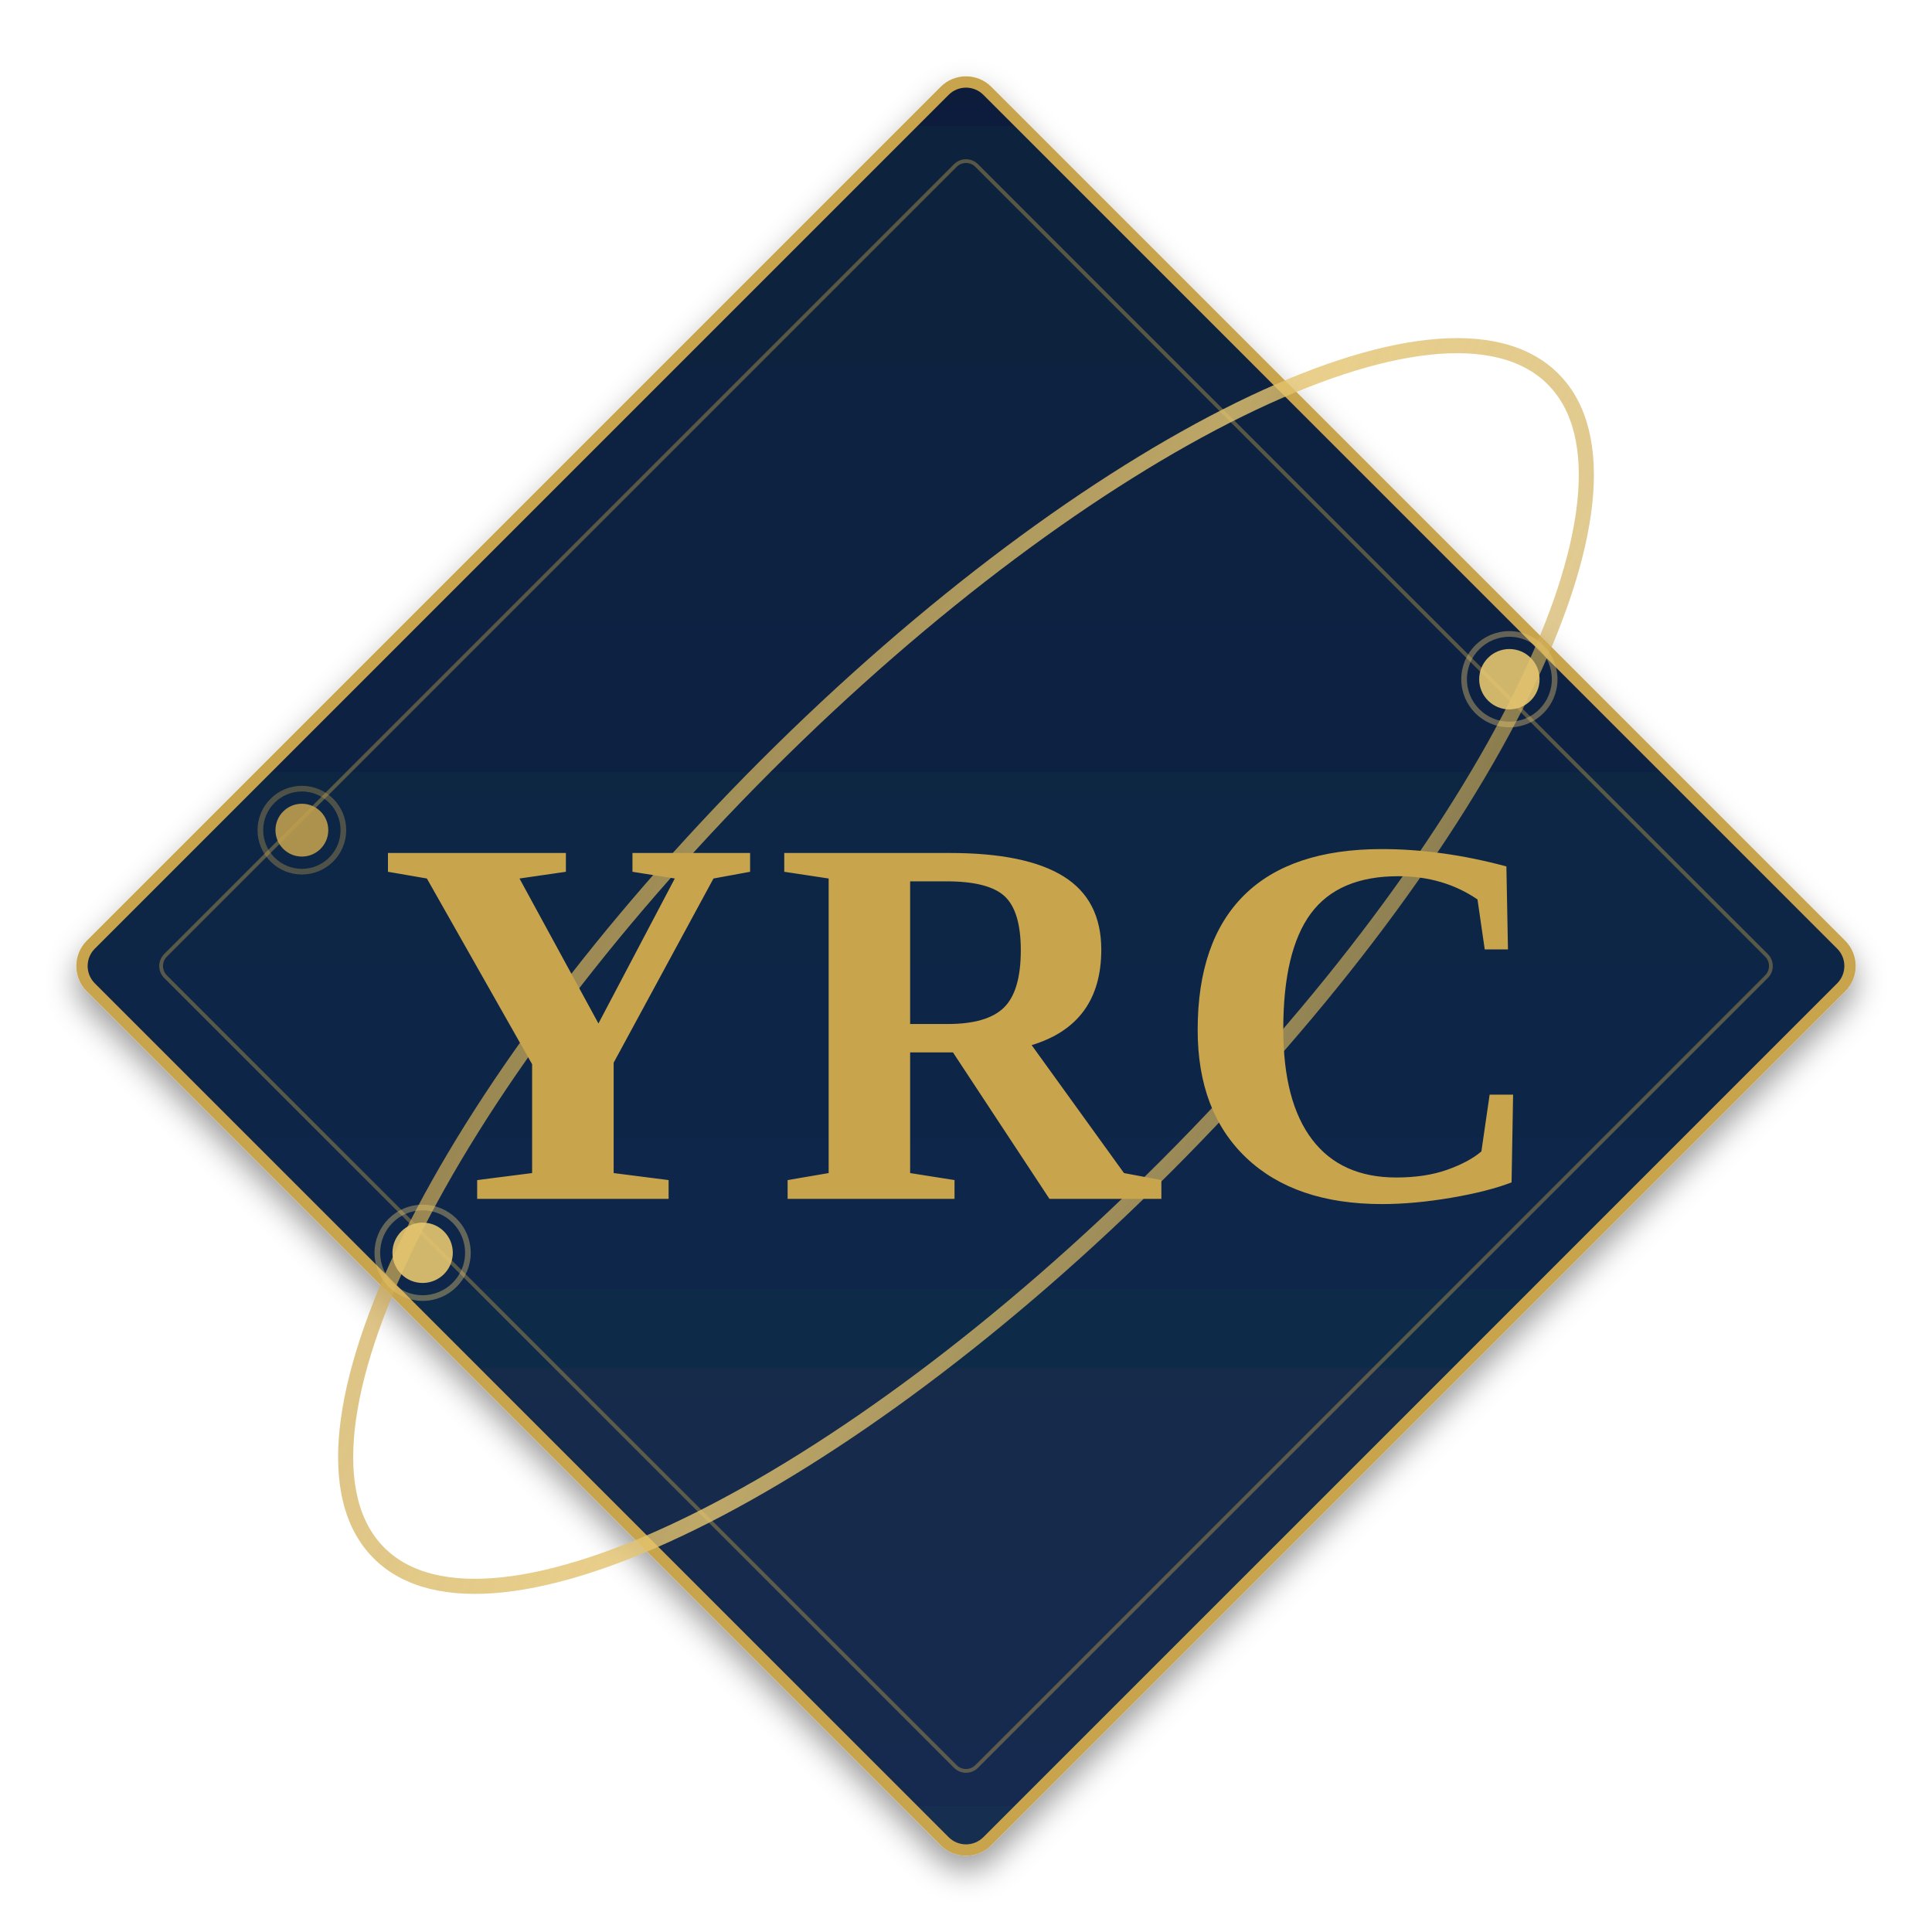
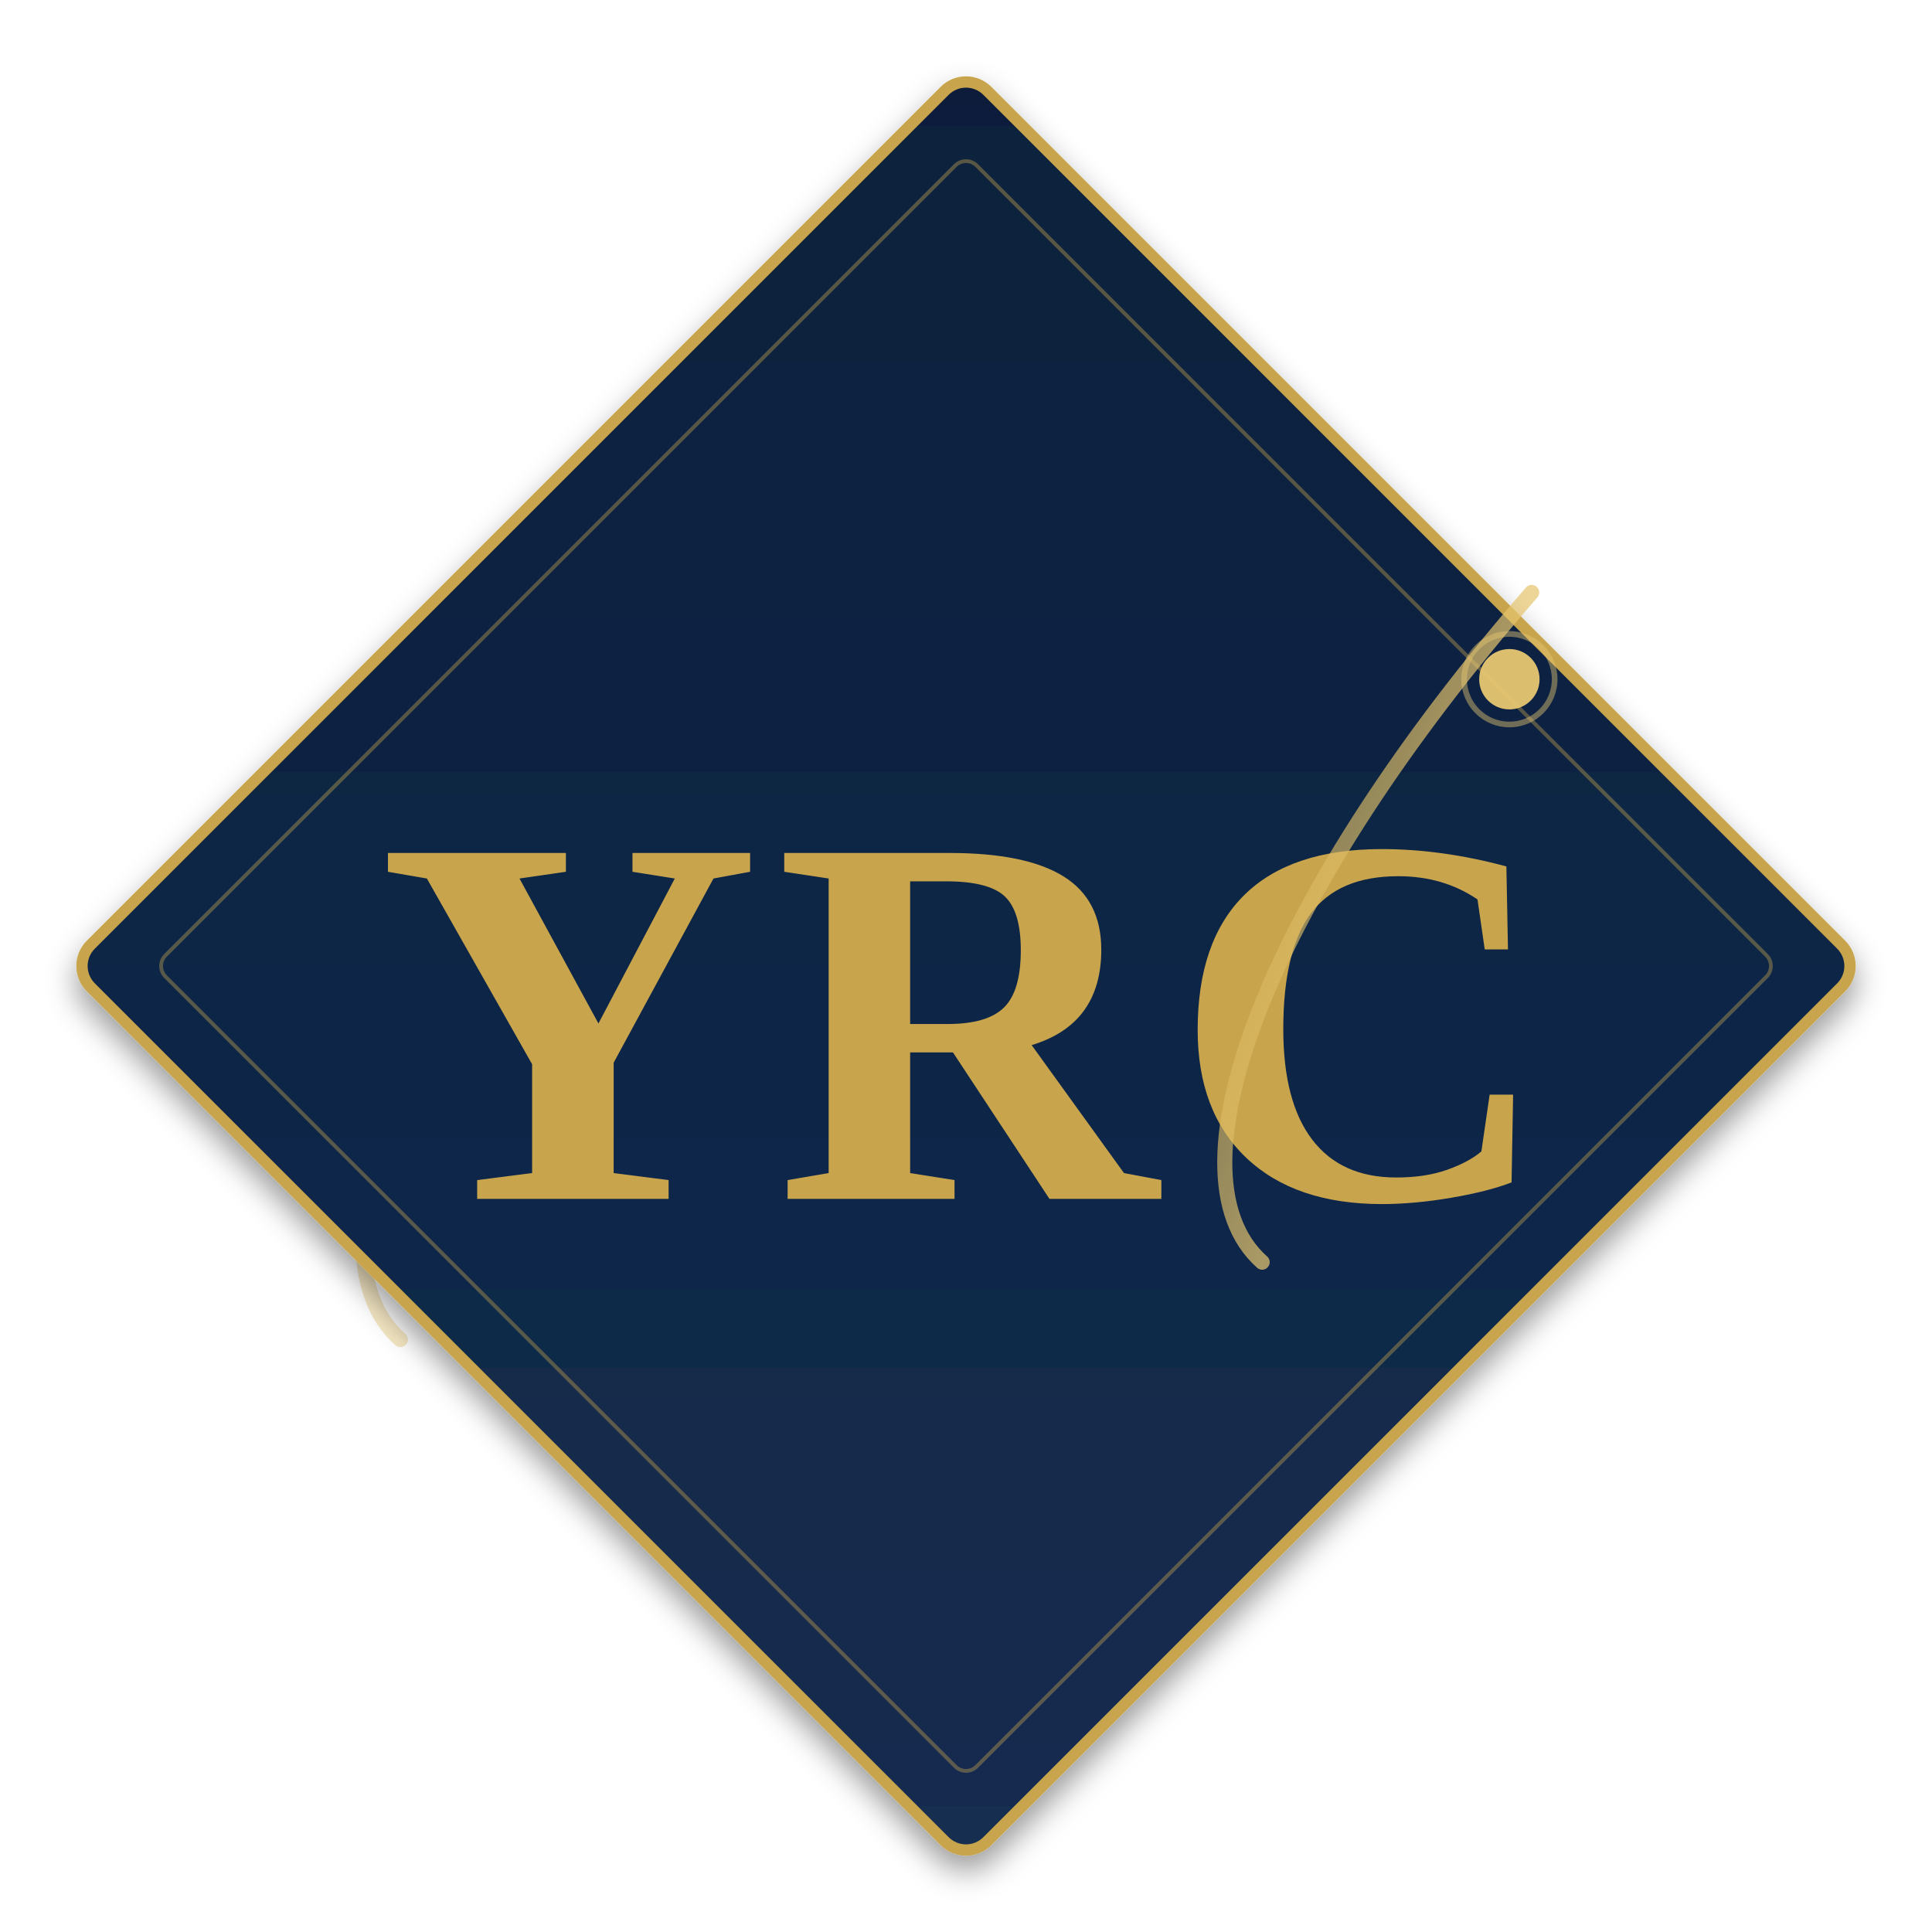
<svg xmlns="http://www.w3.org/2000/svg" viewBox="0 0 512 512">
  <defs>
    <linearGradient id="navyGrad" x1="0%" y1="0%" x2="100%" y2="100%">
      <stop offset="0%" style="stop-color:#0B1F3B;stop-opacity:1" />
      <stop offset="100%" style="stop-color:#142D50;stop-opacity:1" />
    </linearGradient>
    <filter id="shadow" x="-20%" y="-20%" width="140%" height="140%">
      <feDropShadow dx="0" dy="4" stdDeviation="4" flood-color="#000000" flood-opacity="0.4" />
    </filter>
+     <linearGradient id="orbitGrad" x1="0%" y1="0%" x2="100%" y2="100%">
+       <stop offset="0%" style="stop-color:#C8A44D;stop-opacity:0.6" />
+       <stop offset="50%" style="stop-color:#E6C670;stop-opacity:0.85" />
+       <stop offset="100%" style="stop-color:#C8A44D;stop-opacity:0.6" />
+     </linearGradient>
  </defs>
+   <path d="M 80 220 A 220 75 0 0 1 256 145" transform="rotate(-45 256 256)" fill="none" stroke="url(#orbitGrad)" stroke-width="4" opacity="0.5" stroke-linecap="round" />
+   <circle cx="80" cy="220" r="7" fill="#C8A44D" opacity="0.7">
+     <animate attributeName="opacity" values="0.7;0.95;0.7" dur="2s" begin="0.5s" repeatCount="indefinite" />
+   </circle>
+   <circle cx="80" cy="220" r="11" fill="none" stroke="#C8A44D" stroke-width="1.5" opacity="0.3" />
  <g filter="url(#shadow)">
    <rect x="88" y="88" width="336" height="336" rx="8" ry="8" transform="rotate(45 256 256)" fill="url(#navyGrad)" stroke="#C8A44D" stroke-width="3" />
  </g>
  <rect x="104" y="104" width="304" height="304" rx="4" ry="4" transform="rotate(45 256 256)" fill="none" stroke="#C8A44D" stroke-width="1" opacity="0.4" />
-   <defs>
-     <linearGradient id="orbitGrad" x1="0%" y1="0%" x2="100%" y2="100%">
-       <stop offset="0%" style="stop-color:#C8A44D;stop-opacity:0.8" />
-       <stop offset="50%" style="stop-color:#E6C670;stop-opacity:0.95" />
-       <stop offset="100%" style="stop-color:#C8A44D;stop-opacity:0.7" />
-     </linearGradient>
-   </defs>
-   <ellipse cx="256" cy="256" rx="220" ry="75" transform="rotate(-45 256 256)" fill="none" stroke="url(#orbitGrad)" stroke-width="4" opacity="0.85" />
-   <circle cx="400" cy="180" r="8" fill="#E6C670" opacity="0.9">
-     <animate attributeName="opacity" values="0.9;1;0.9" dur="2s" repeatCount="indefinite" />
+   <text x="256" y="278" dominant-baseline="middle" text-anchor="middle" font-family="'Times New Roman', Georgia, serif" font-weight="bold" font-size="140" fill="#C8A44D" letter-spacing="4" style="text-shadow: 2px 2px 4px rgba(0,0,0,0.3);">YRC</text>
+   <path d="M 256 367 A 220 75 0 0 1 432 292" transform="rotate(-45 256 256)" fill="none" stroke="url(#orbitGrad)" stroke-width="4" opacity="0.85" stroke-linecap="round" />
+   <circle cx="400" cy="180" r="8" fill="#E6C670" opacity="0.95">
+     <animate attributeName="opacity" values="0.95;1;0.95" dur="2s" repeatCount="indefinite" />
  </circle>
-   <circle cx="400" cy="180" r="12" fill="none" stroke="#E6C670" stroke-width="1.5" opacity="0.4" />
-   <circle cx="112" cy="332" r="8" fill="#E6C670" opacity="0.9">
-     <animate attributeName="opacity" values="0.9;1;0.9" dur="2s" begin="0.7s" repeatCount="indefinite" />
-   </circle>
-   <circle cx="112" cy="332" r="12" fill="none" stroke="#E6C670" stroke-width="1.5" opacity="0.4" />
-   <circle cx="80" cy="220" r="7" fill="#C8A44D" opacity="0.85">
-     <animate attributeName="opacity" values="0.85;1;0.85" dur="2s" begin="1.3s" repeatCount="indefinite" />
-   </circle>
-   <circle cx="80" cy="220" r="11" fill="none" stroke="#C8A44D" stroke-width="1.5" opacity="0.35" />
-   <text x="256" y="278" dominant-baseline="middle" text-anchor="middle" font-family="'Times New Roman', Georgia, serif" font-weight="bold" font-size="140" fill="#C8A44D" letter-spacing="4" style="text-shadow: 2px 2px 4px rgba(0,0,0,0.3);">YRC</text>
+   <circle cx="400" cy="180" r="12" fill="none" stroke="#E6C670" stroke-width="1.5" opacity="0.45" />
</svg>
